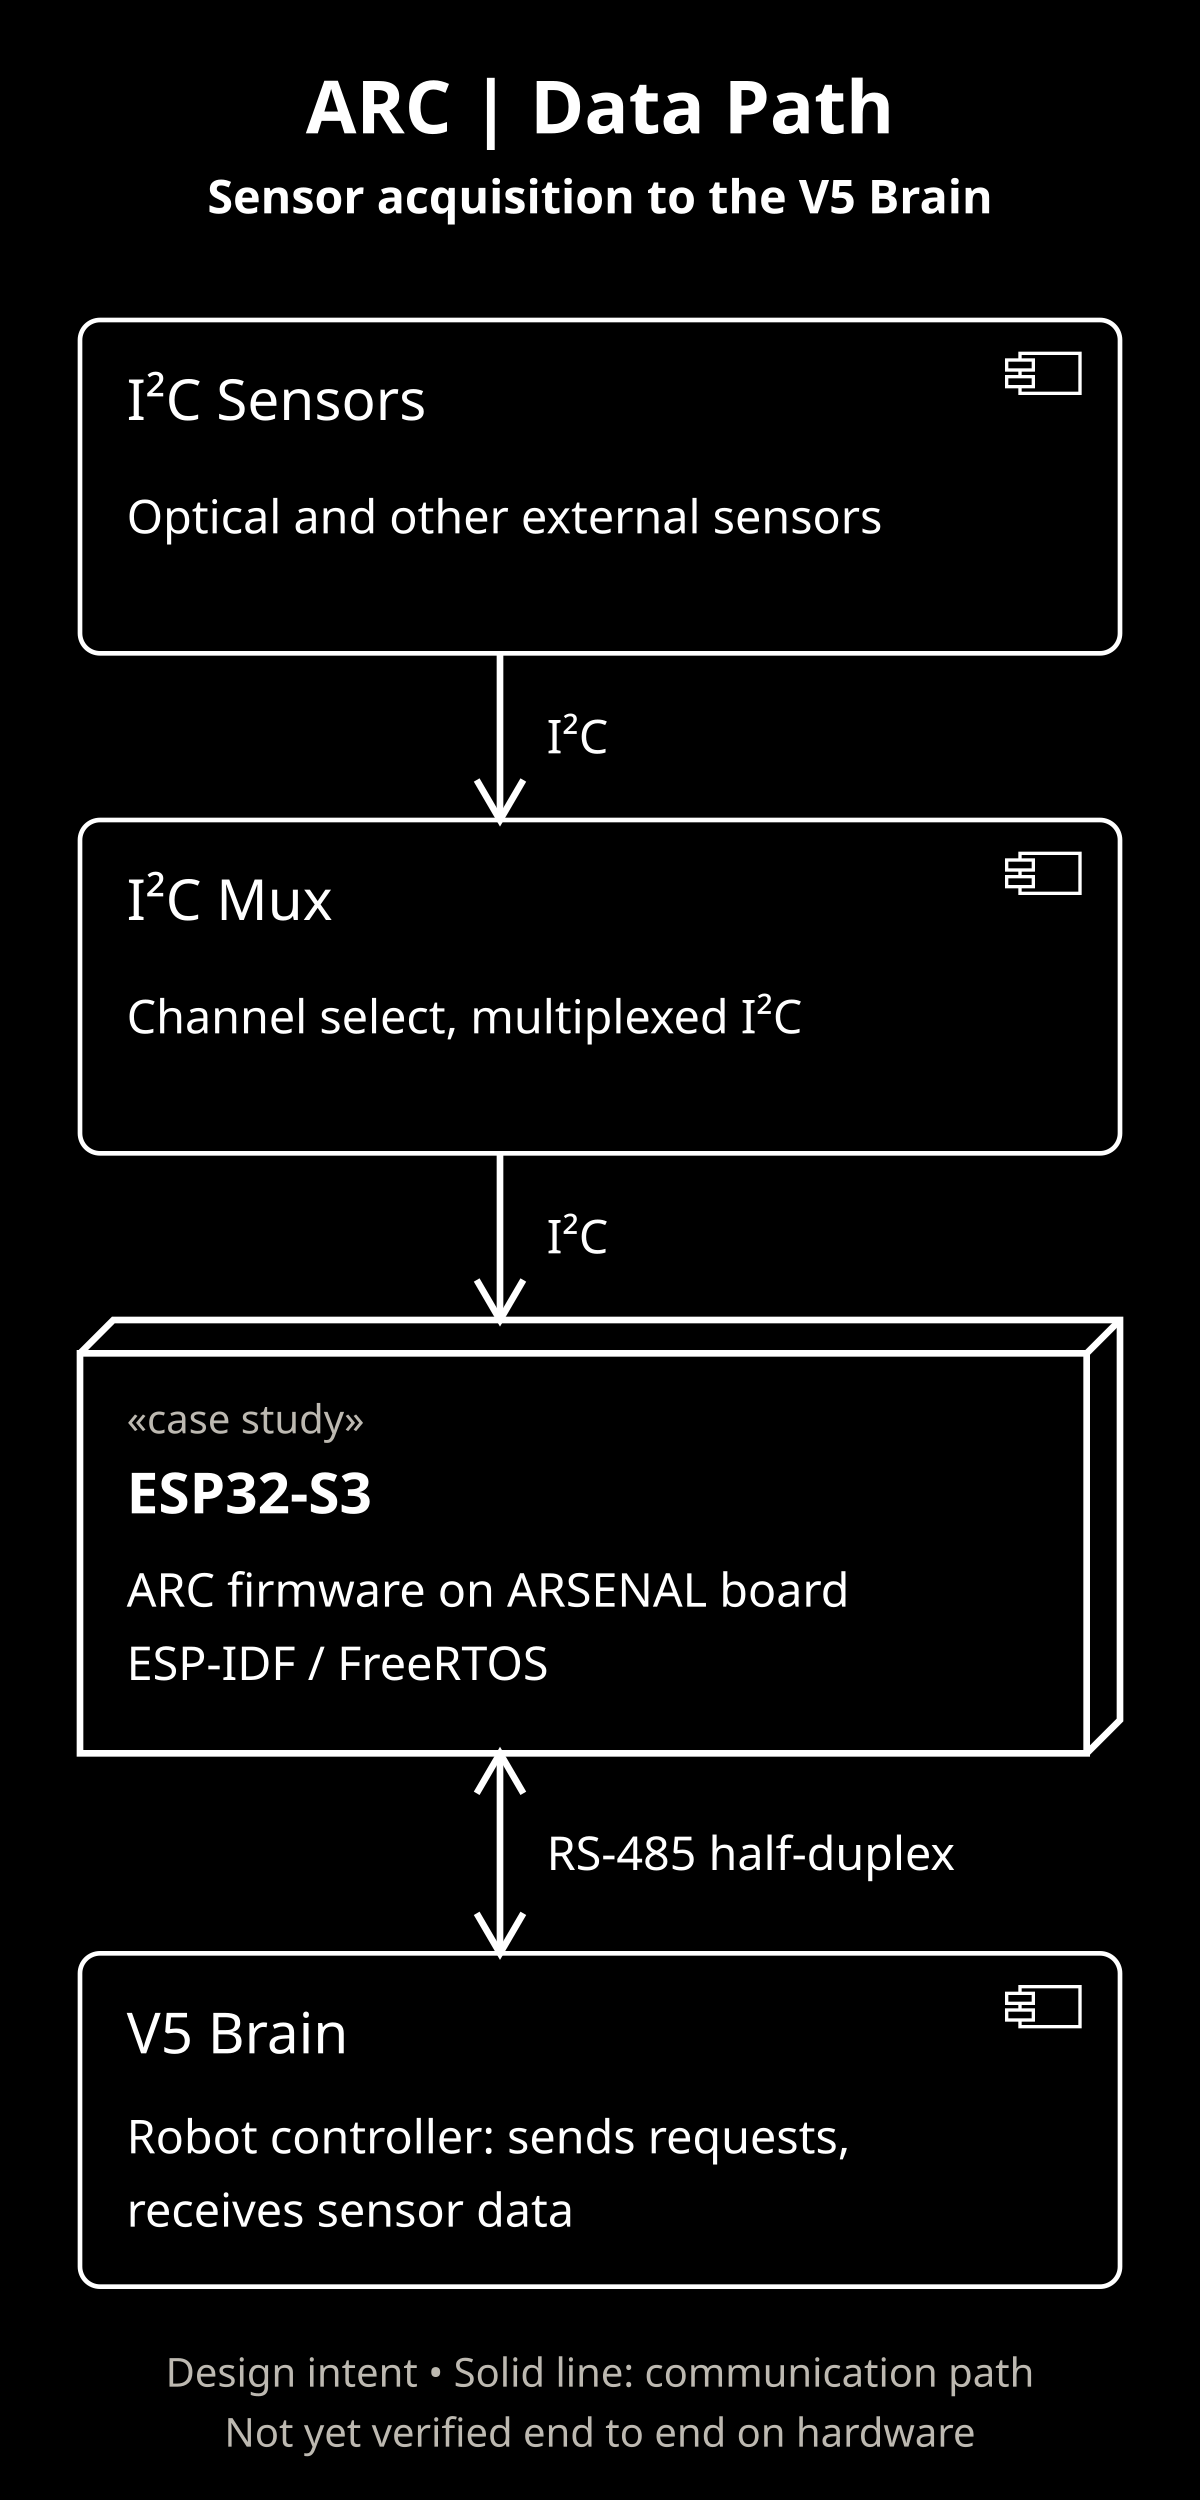
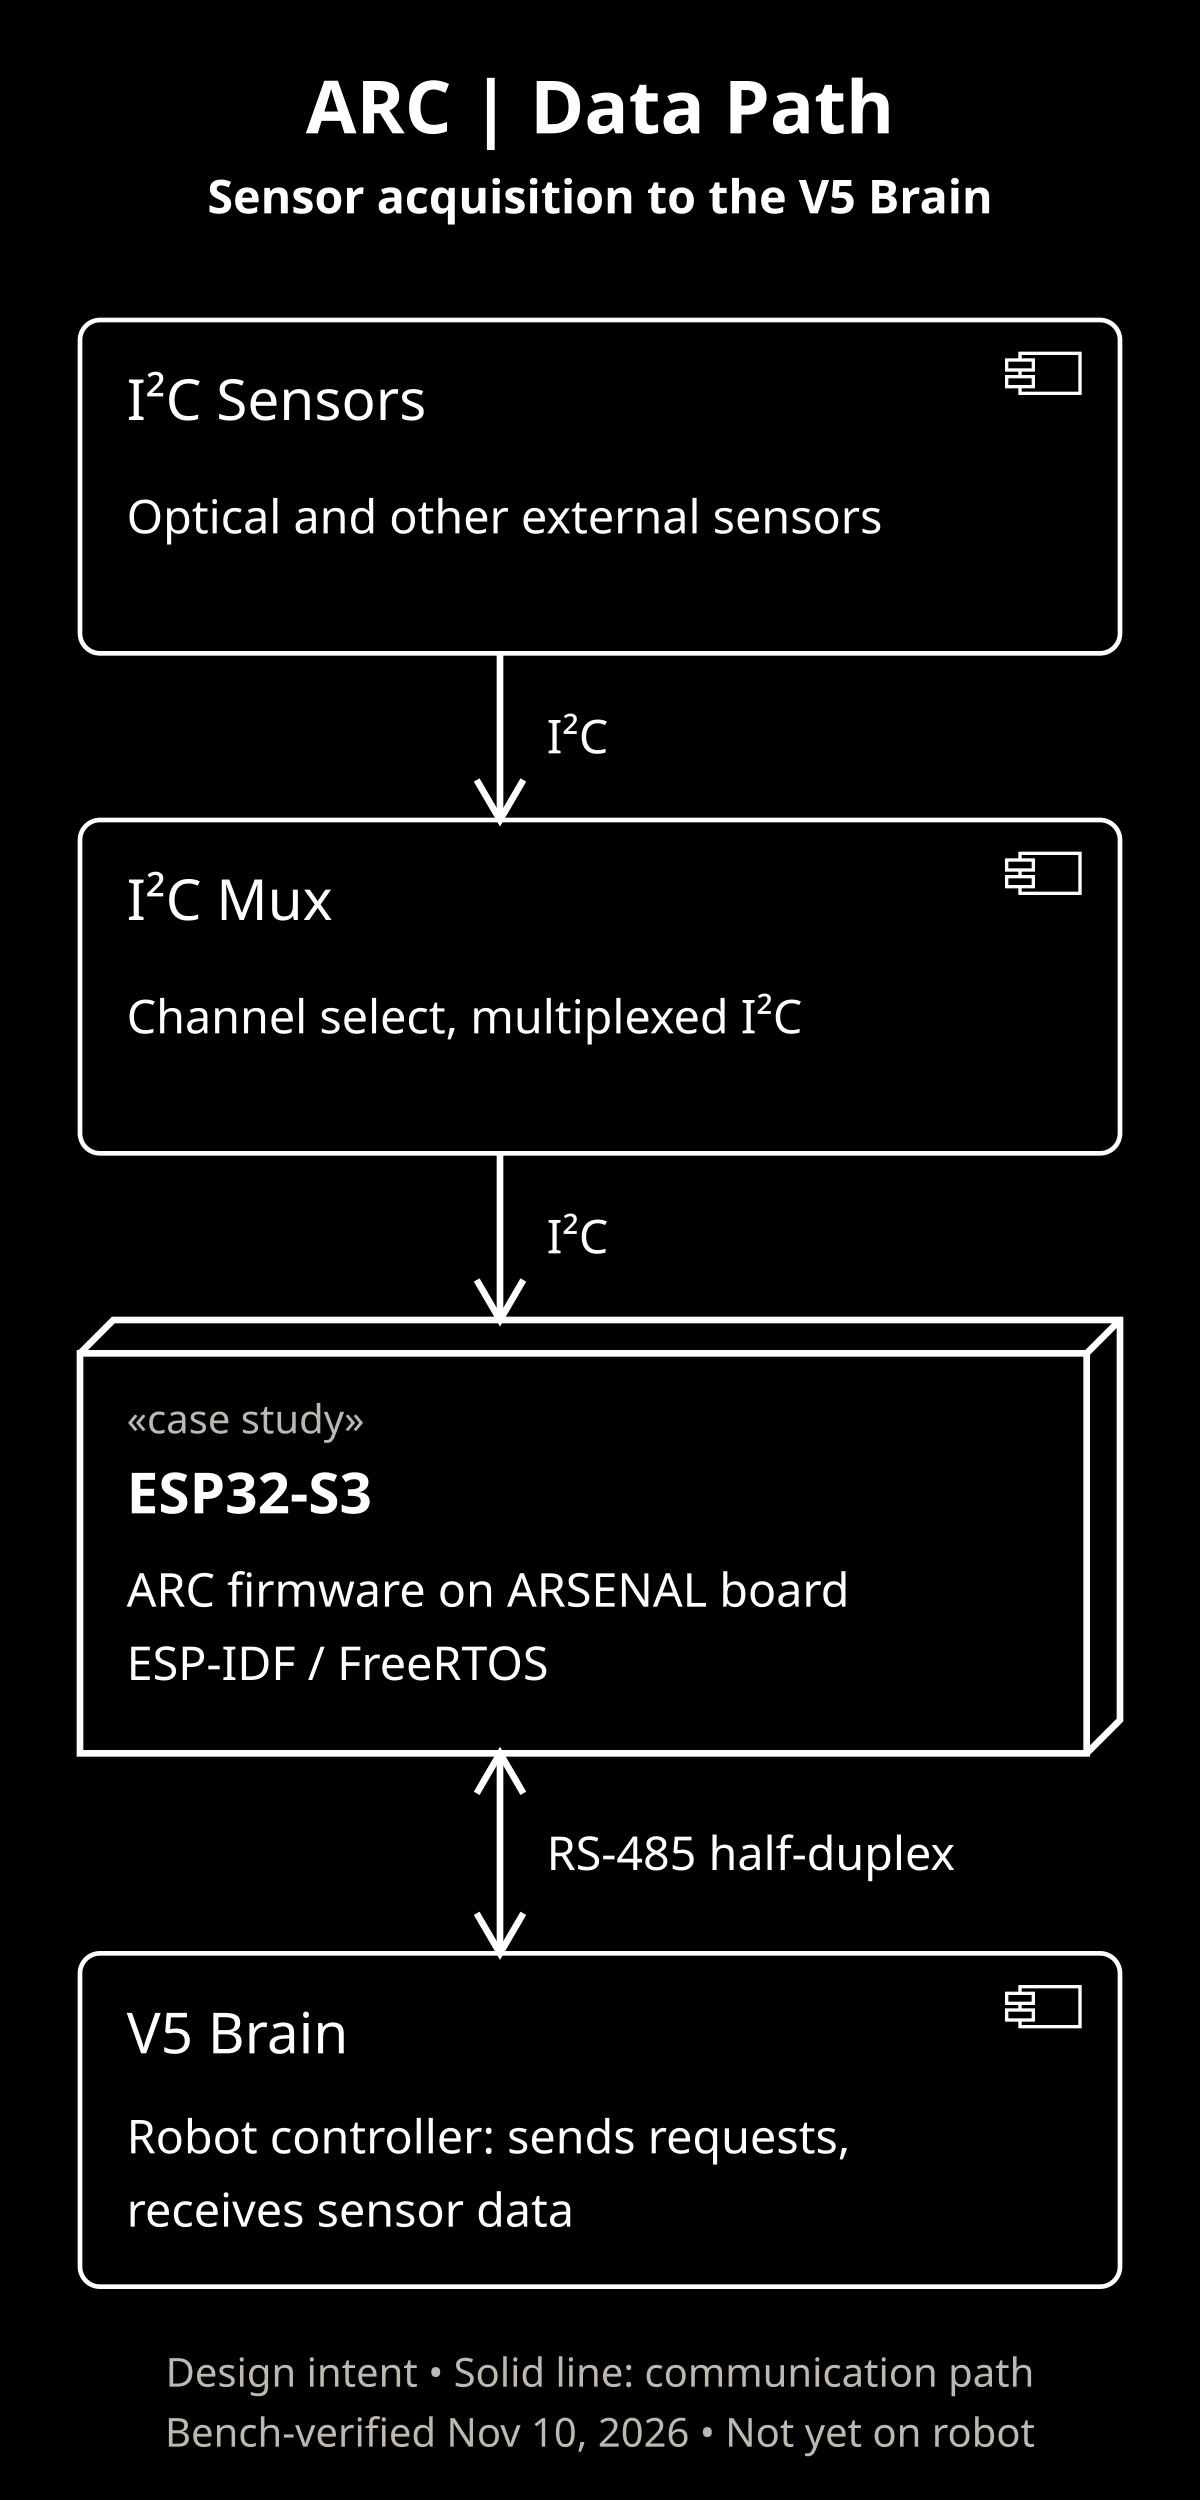
<svg xmlns="http://www.w3.org/2000/svg" viewBox="0 0 360 750" width="360" height="750" role="img" aria-labelledby="arcs-title arcs-desc">
  <rect width="360" height="750" fill="#000000" />
  <g font-family="'IBM Plex Sans', system-ui, sans-serif" fill="#ffffff">
    <text x="180" y="40" font-size="22" font-weight="700" text-anchor="middle">ARC | Data Path</text>
    <text x="180" y="64" font-size="14" font-weight="600" text-anchor="middle">Sensor acquisition to the V5 Brain</text>
    <rect x="24" y="96" width="312" height="100" rx="6" fill="none" stroke="#ffffff" stroke-width="1.4" />
    <rect x="306" y="106" width="18" height="12" fill="none" stroke="#ffffff" stroke-width="1" />
    <rect x="302" y="108" width="8" height="3" fill="#000" stroke="#ffffff" stroke-width="1" />
    <rect x="302" y="113" width="8" height="3" fill="#000" stroke="#ffffff" stroke-width="1" />
    <text x="38" y="126" font-size="17">I²C Sensors</text>
    <text x="38" y="160" font-size="14">Optical and other external sensors</text>
    <rect x="24" y="246" width="312" height="100" rx="6" fill="none" stroke="#ffffff" stroke-width="1.4" />
    <rect x="306" y="256" width="18" height="12" fill="none" stroke="#ffffff" stroke-width="1" />
    <rect x="302" y="258" width="8" height="3" fill="#000" stroke="#ffffff" stroke-width="1" />
    <rect x="302" y="263" width="8" height="3" fill="#000" stroke="#ffffff" stroke-width="1" />
    <text x="38" y="276" font-size="17">I²C Mux</text>
    <text x="38" y="310" font-size="14">Channel select, multiplexed I²C</text>
    <rect x="24" y="406" width="302" height="120" fill="none" stroke="#ffffff" stroke-width="2" />
    <polyline points="24,406 34,396 336,396 336,516 326,526" fill="none" stroke="#ffffff" stroke-width="2" />
    <line x1="326" y1="406" x2="336" y2="396" stroke="#ffffff" stroke-width="2" />
    <text x="38" y="430" font-size="12" fill="#bdb9b1">«case study»</text>
    <text x="38" y="454" font-size="17" font-weight="700">ESP32-S3</text>
    <text x="38" y="482" font-size="14">ARC firmware on ARSENAL board</text>
    <text x="38" y="504" font-size="14">ESP-IDF / FreeRTOS</text>
    <rect x="24" y="586" width="312" height="100" rx="6" fill="none" stroke="#ffffff" stroke-width="1.4" />
    <rect x="306" y="596" width="18" height="12" fill="none" stroke="#ffffff" stroke-width="1" />
    <rect x="302" y="598" width="8" height="3" fill="#000" stroke="#ffffff" stroke-width="1" />
    <rect x="302" y="603" width="8" height="3" fill="#000" stroke="#ffffff" stroke-width="1" />
    <text x="38" y="616" font-size="17">V5 Brain</text>
    <text x="38" y="646" font-size="14">Robot controller: sends requests,</text>
    <text x="38" y="668" font-size="14">receives sensor data</text>
    <g fill="none" stroke="#ffffff" stroke-width="2">
      <polyline points="150,196 150,246" />
      <polyline points="143,234 150,246 157,234" />
      <polyline points="150,346 150,396" />
      <polyline points="143,384 150,396 157,384" />
      <polyline points="150,526 150,586" />
      <polyline points="143,574 150,586 157,574" />
      <polyline points="143,538 150,526 157,538" />
    </g>
    <text x="164" y="226" font-size="14">I²C</text>
    <text x="164" y="376" font-size="14">I²C</text>
    <text x="164" y="561" font-size="14">RS-485 half-duplex</text>
    <text x="180" y="716" font-size="12" text-anchor="middle" fill="#bdb9b1">Design intent • Solid line: communication path</text>
-     <text x="180" y="734" font-size="12" text-anchor="middle" fill="#bdb9b1">Not yet verified end to end on hardware</text>
+     <text x="180" y="734" font-size="12" text-anchor="middle" fill="#bdb9b1">Bench-verified Nov 10, 2026 • Not yet on robot</text>
  </g>
</svg>
